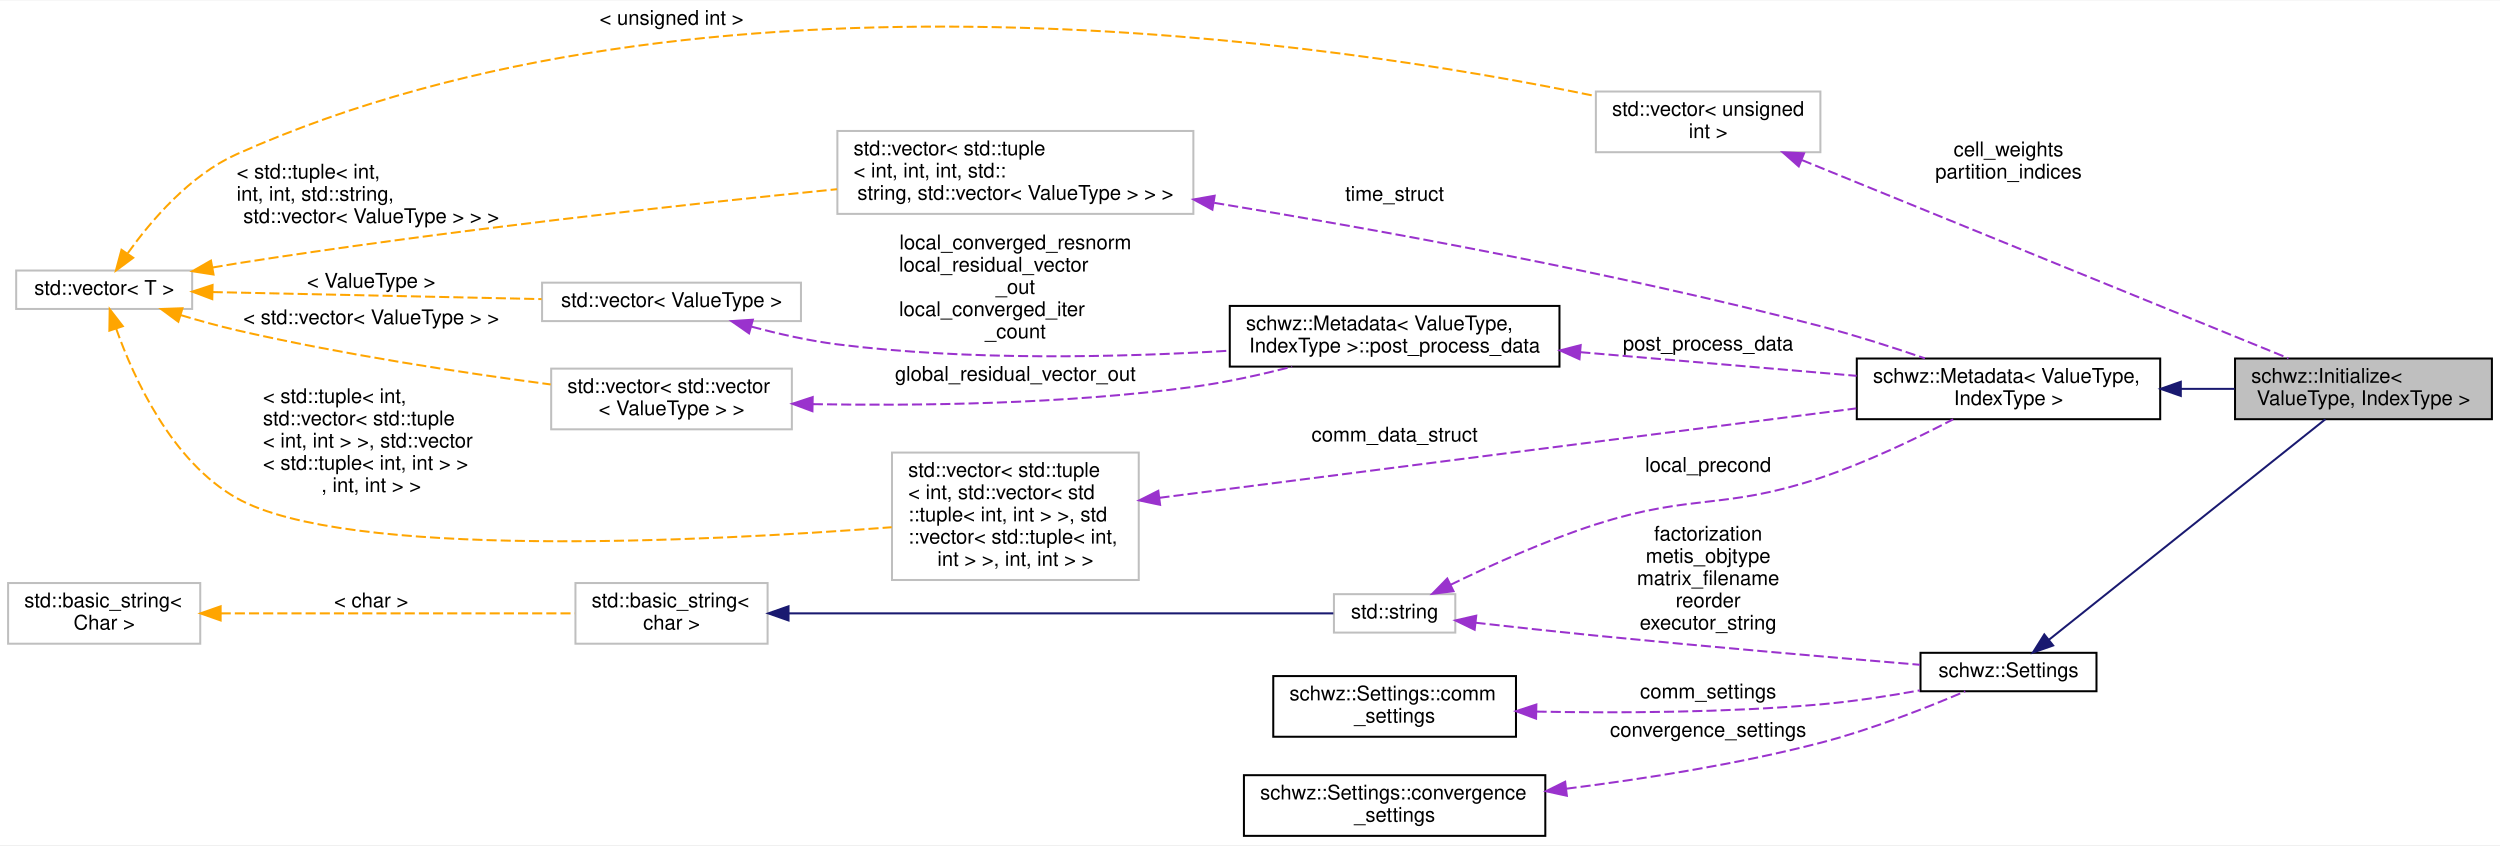
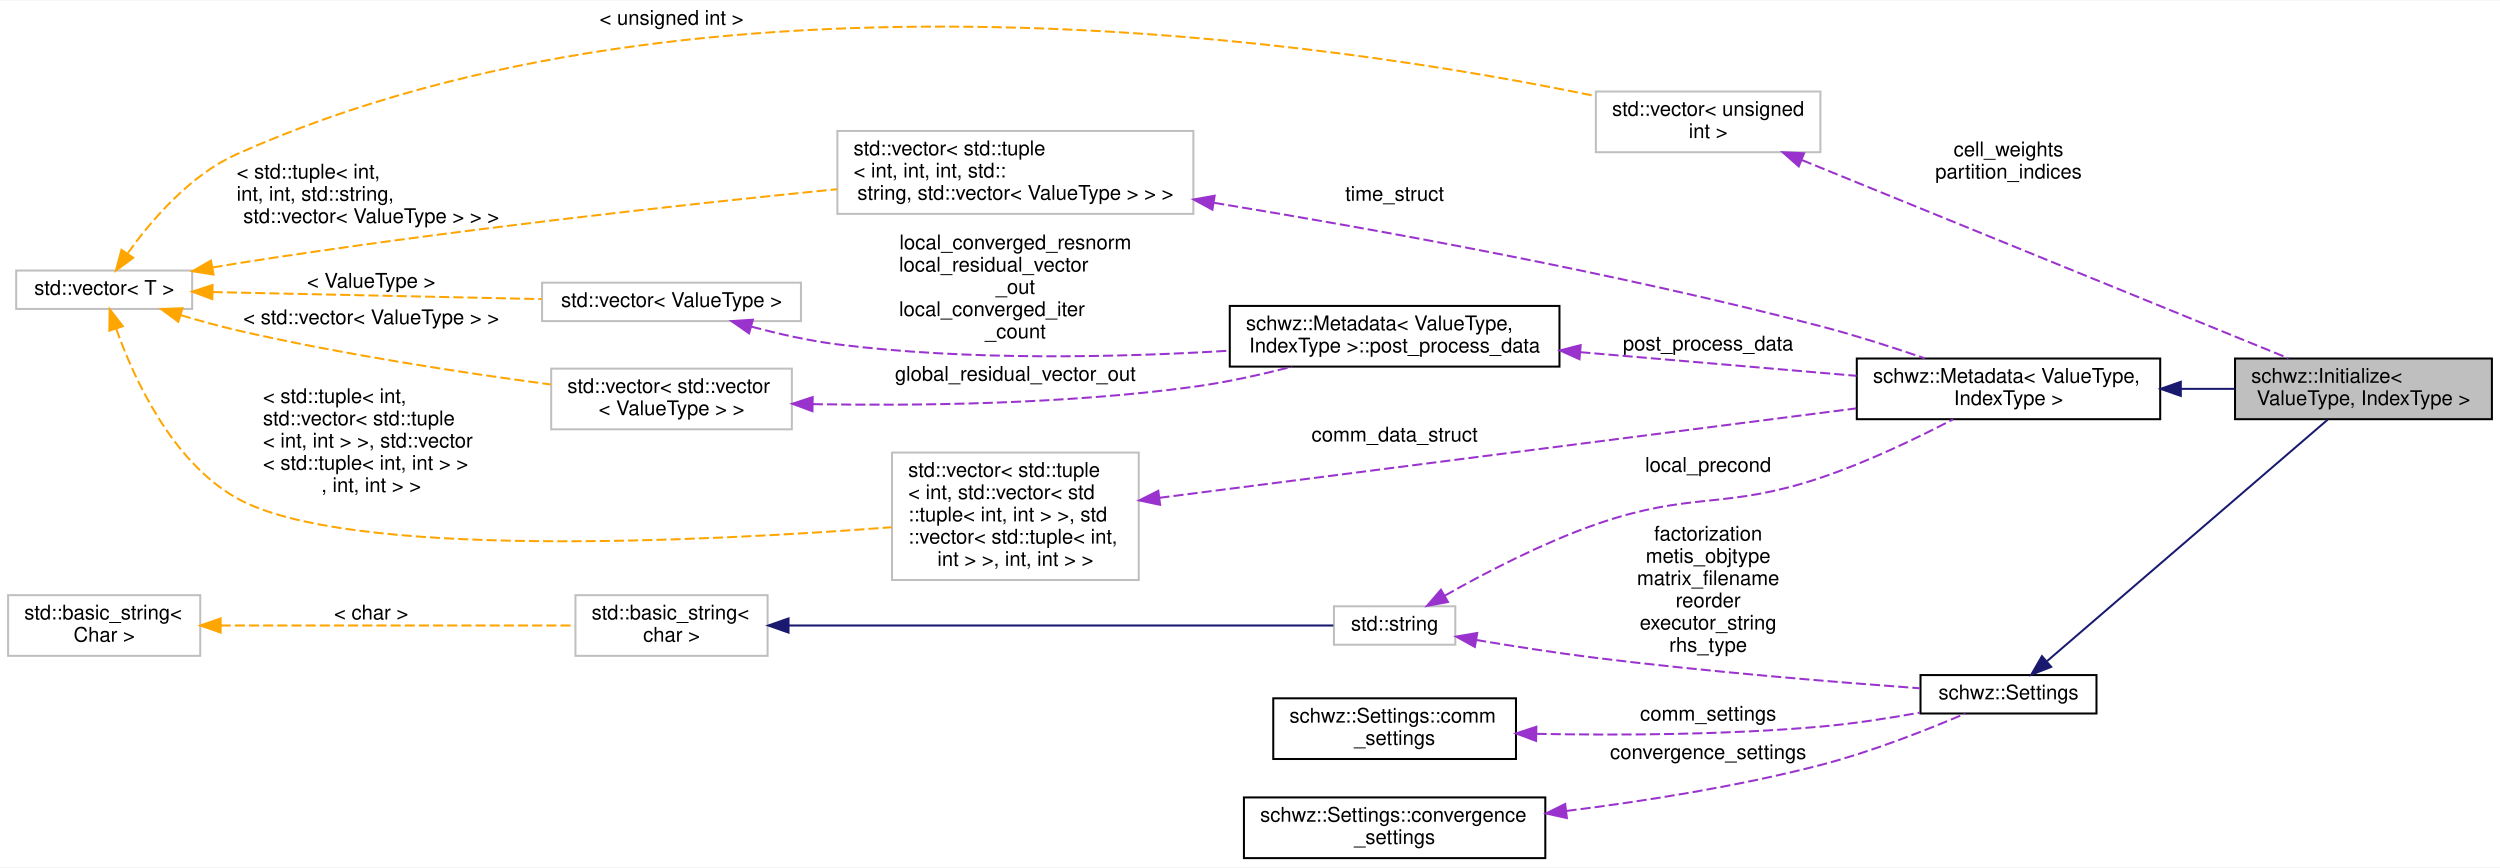
- <svg xmlns="http://www.w3.org/2000/svg" xmlns:xlink="http://www.w3.org/1999/xlink" width="1236pt" height="418pt" viewBox="0.00 0.00 1236.00 417.50">
-   <g id="graph0" class="graph" transform="scale(1 1) rotate(0) translate(4 413.5)">
-     <polygon fill="#ffffff" stroke="transparent" points="-4,4 -4,-413.5 1232,-413.5 1232,4 -4,4" />
+ <svg xmlns="http://www.w3.org/2000/svg" xmlns:xlink="http://www.w3.org/1999/xlink" width="1236pt" height="429pt" viewBox="0.00 0.00 1236.00 428.50">
+   <g id="graph0" class="graph" transform="scale(1 1) rotate(0) translate(4 424.5)">
+     <polygon fill="#ffffff" stroke="transparent" points="-4,4 -4,-424.5 1232,-424.5 1232,4 -4,4" />
    <g id="node1" class="node">
-       <polygon fill="#bfbfbf" stroke="#000000" points="1101,-206.5 1101,-236.5 1228,-236.5 1228,-206.5 1101,-206.5" />
-       <text text-anchor="start" x="1109" y="-224.5" font-family="Helvetica,sans-Serif" font-size="10.00" fill="#000000">schwz::Initialize&lt;</text>
-       <text text-anchor="middle" x="1164.5" y="-213.5" font-family="Helvetica,sans-Serif" font-size="10.00" fill="#000000"> ValueType, IndexType &gt;</text>
+       <polygon fill="#bfbfbf" stroke="#000000" points="1101,-217.5 1101,-247.5 1228,-247.5 1228,-217.5 1101,-217.5" />
+       <text text-anchor="start" x="1109" y="-235.5" font-family="Helvetica,sans-Serif" font-size="10.00" fill="#000000">schwz::Initialize&lt;</text>
+       <text text-anchor="middle" x="1164.5" y="-224.5" font-family="Helvetica,sans-Serif" font-size="10.00" fill="#000000"> ValueType, IndexType &gt;</text>
    </g>
    <g id="node2" class="node">
      <g id="a_node2">
        <a xlink:href="structschwz_1_1Settings.html" target="_top" xlink:title="The struct that contains the solver settings and the parameters to be set by the user. ">
          <polygon fill="#ffffff" stroke="#000000" points="945.5,-72 945.5,-91 1032.5,-91 1032.5,-72 945.5,-72" />
          <text text-anchor="middle" x="989" y="-79" font-family="Helvetica,sans-Serif" font-size="10.00" fill="#000000">schwz::Settings</text>
        </a>
      </g>
    </g>
    <g id="edge1" class="edge">
-       <path fill="none" stroke="#191970" d="M1008.947,-97.412C1043.098,-124.655 1112.304,-179.862 1145.672,-206.48" />
-       <polygon fill="#191970" stroke="#191970" points="1011.063,-94.623 1001.063,-91.123 1006.698,-100.095 1011.063,-94.623" />
+       <path fill="none" stroke="#191970" d="M1008.104,-97.937C1042.338,-127.392 1113.652,-188.75 1146.824,-217.291" />
+       <polygon fill="#191970" stroke="#191970" points="1010.108,-95.044 1000.245,-91.175 1005.543,-100.351 1010.108,-95.044" />
    </g>
    <g id="node3" class="node">
      <g id="a_node3">
        <a xlink:href="structschwz_1_1Settings_1_1comm__settings.html" target="_top" xlink:title="The settings for the various available communication paradigms. ">
          <polygon fill="#ffffff" stroke="#000000" points="625.5,-49.5 625.5,-79.5 745.5,-79.5 745.5,-49.5 625.5,-49.5" />
          <text text-anchor="start" x="633.5" y="-67.5" font-family="Helvetica,sans-Serif" font-size="10.00" fill="#000000">schwz::Settings::comm</text>
          <text text-anchor="middle" x="685.5" y="-56.5" font-family="Helvetica,sans-Serif" font-size="10.00" fill="#000000">_settings</text>
        </a>
      </g>
    </g>
    <g id="edge2" class="edge">
      <path fill="none" stroke="#9a32cd" stroke-dasharray="5,2" d="M755.666,-61.934C796.66,-61.159 849.35,-61.405 896,-65.5 912.157,-66.918 929.726,-69.633 945.198,-72.428" />
      <polygon fill="#9a32cd" stroke="#9a32cd" points="755.429,-58.439 745.506,-62.152 755.579,-65.437 755.429,-58.439" />
      <text text-anchor="middle" x="840.5" y="-68.5" font-family="Helvetica,sans-Serif" font-size="10.00" fill="#000000"> comm_settings</text>
    </g>
    <g id="node4" class="node">
      <g id="a_node4">
        <a xlink:title="STL class. ">
-           <polygon fill="#ffffff" stroke="#bfbfbf" points="655.5,-101 655.5,-120 715.5,-120 715.5,-101 655.5,-101" />
-           <text text-anchor="middle" x="685.5" y="-108" font-family="Helvetica,sans-Serif" font-size="10.00" fill="#000000">std::string</text>
+           <polygon fill="#ffffff" stroke="#bfbfbf" points="655.5,-106 655.5,-125 715.5,-125 715.5,-106 655.5,-106" />
+           <text text-anchor="middle" x="685.5" y="-113" font-family="Helvetica,sans-Serif" font-size="10.00" fill="#000000">std::string</text>
        </a>
      </g>
    </g>
    <g id="edge3" class="edge">
-       <path fill="none" stroke="#9a32cd" stroke-dasharray="5,2" d="M725.48,-105.876C743.635,-103.829 765.392,-101.449 785,-99.5 840.193,-94.015 903.872,-88.531 945.2,-85.083" />
-       <polygon fill="#9a32cd" stroke="#9a32cd" points="725.067,-102.4 715.525,-107.006 725.856,-109.356 725.067,-102.4" />
-       <text text-anchor="middle" x="840.5" y="-146.5" font-family="Helvetica,sans-Serif" font-size="10.00" fill="#000000"> factorization</text>
-       <text text-anchor="middle" x="840.5" y="-135.5" font-family="Helvetica,sans-Serif" font-size="10.00" fill="#000000">metis_objtype</text>
-       <text text-anchor="middle" x="840.5" y="-124.5" font-family="Helvetica,sans-Serif" font-size="10.00" fill="#000000">matrix_filename</text>
-       <text text-anchor="middle" x="840.5" y="-113.5" font-family="Helvetica,sans-Serif" font-size="10.00" fill="#000000">reorder</text>
-       <text text-anchor="middle" x="840.5" y="-102.5" font-family="Helvetica,sans-Serif" font-size="10.00" fill="#000000">executor_string</text>
+       <path fill="none" stroke="#9a32cd" stroke-dasharray="5,2" d="M725.811,-108.347C743.872,-105.316 765.46,-101.93 785,-99.5 840.041,-92.655 903.754,-87.468 945.13,-84.461" />
+       <polygon fill="#9a32cd" stroke="#9a32cd" points="725.174,-104.905 715.903,-110.033 726.348,-111.806 725.174,-104.905" />
+       <text text-anchor="middle" x="840.5" y="-157.5" font-family="Helvetica,sans-Serif" font-size="10.00" fill="#000000"> factorization</text>
+       <text text-anchor="middle" x="840.5" y="-146.5" font-family="Helvetica,sans-Serif" font-size="10.00" fill="#000000">metis_objtype</text>
+       <text text-anchor="middle" x="840.5" y="-135.5" font-family="Helvetica,sans-Serif" font-size="10.00" fill="#000000">matrix_filename</text>
+       <text text-anchor="middle" x="840.5" y="-124.5" font-family="Helvetica,sans-Serif" font-size="10.00" fill="#000000">reorder</text>
+       <text text-anchor="middle" x="840.5" y="-113.5" font-family="Helvetica,sans-Serif" font-size="10.00" fill="#000000">executor_string</text>
+       <text text-anchor="middle" x="840.5" y="-102.5" font-family="Helvetica,sans-Serif" font-size="10.00" fill="#000000">rhs_type</text>
    </g>
    <g id="node8" class="node">
      <g id="a_node8">
        <a xlink:href="structschwz_1_1Metadata.html" target="_top" xlink:title="The solver metadata struct. ">
-           <polygon fill="#ffffff" stroke="#000000" points="914,-206.5 914,-236.5 1064,-236.5 1064,-206.5 914,-206.5" />
-           <text text-anchor="start" x="922" y="-224.5" font-family="Helvetica,sans-Serif" font-size="10.00" fill="#000000">schwz::Metadata&lt; ValueType,</text>
-           <text text-anchor="middle" x="989" y="-213.5" font-family="Helvetica,sans-Serif" font-size="10.00" fill="#000000"> IndexType &gt;</text>
+           <polygon fill="#ffffff" stroke="#000000" points="914,-217.5 914,-247.5 1064,-247.5 1064,-217.5 914,-217.5" />
+           <text text-anchor="start" x="922" y="-235.5" font-family="Helvetica,sans-Serif" font-size="10.00" fill="#000000">schwz::Metadata&lt; ValueType,</text>
+           <text text-anchor="middle" x="989" y="-224.5" font-family="Helvetica,sans-Serif" font-size="10.00" fill="#000000"> IndexType &gt;</text>
        </a>
      </g>
    </g>
    <g id="edge10" class="edge">
-       <path fill="none" stroke="#9a32cd" stroke-dasharray="5,2" d="M713.094,-124.602C732.729,-134.161 759.961,-146.47 785,-154.5 832.975,-169.885 848.226,-161.503 896,-177.5 918.865,-185.156 943.477,-196.974 961.635,-206.434" />
-       <polygon fill="#9a32cd" stroke="#9a32cd" points="714.624,-121.454 704.109,-120.161 711.523,-127.73 714.624,-121.454" />
-       <text text-anchor="middle" x="840.5" y="-180.5" font-family="Helvetica,sans-Serif" font-size="10.00" fill="#000000"> local_precond</text>
+       <path fill="none" stroke="#9a32cd" stroke-dasharray="5,2" d="M710.37,-130.297C730.029,-141.419 758.483,-156.269 785,-165.5 832.581,-182.063 848.226,-172.503 896,-188.5 918.865,-196.156 943.477,-207.974 961.635,-217.434" />
+       <polygon fill="#9a32cd" stroke="#9a32cd" points="711.886,-127.131 701.473,-125.177 708.395,-133.199 711.886,-127.131" />
+       <text text-anchor="middle" x="840.5" y="-191.5" font-family="Helvetica,sans-Serif" font-size="10.00" fill="#000000"> local_precond</text>
    </g>
    <g id="node5" class="node">
-       <polygon fill="#ffffff" stroke="#bfbfbf" points="280.5,-95.5 280.5,-125.5 375.5,-125.5 375.5,-95.5 280.5,-95.5" />
-       <text text-anchor="start" x="288.5" y="-113.5" font-family="Helvetica,sans-Serif" font-size="10.00" fill="#000000">std::basic_string&lt;</text>
-       <text text-anchor="middle" x="328" y="-102.5" font-family="Helvetica,sans-Serif" font-size="10.00" fill="#000000"> char &gt;</text>
+       <polygon fill="#ffffff" stroke="#bfbfbf" points="280.5,-100.5 280.5,-130.5 375.5,-130.5 375.5,-100.5 280.5,-100.5" />
+       <text text-anchor="start" x="288.5" y="-118.5" font-family="Helvetica,sans-Serif" font-size="10.00" fill="#000000">std::basic_string&lt;</text>
+       <text text-anchor="middle" x="328" y="-107.5" font-family="Helvetica,sans-Serif" font-size="10.00" fill="#000000"> char &gt;</text>
    </g>
    <g id="edge4" class="edge">
-       <path fill="none" stroke="#191970" d="M385.845,-110.5C462.709,-110.5 595.715,-110.5 655.211,-110.5" />
-       <polygon fill="#191970" stroke="#191970" points="385.843,-107 375.843,-110.5 385.843,-114 385.843,-107" />
+       <path fill="none" stroke="#191970" d="M385.845,-115.5C462.709,-115.5 595.715,-115.5 655.211,-115.5" />
+       <polygon fill="#191970" stroke="#191970" points="385.843,-112 375.843,-115.5 385.843,-119 385.843,-112" />
    </g>
    <g id="node6" class="node">
      <g id="a_node6">
        <a xlink:title="STL class. ">
-           <polygon fill="#ffffff" stroke="#bfbfbf" points="0,-95.5 0,-125.5 95,-125.5 95,-95.5 0,-95.5" />
-           <text text-anchor="start" x="8" y="-113.5" font-family="Helvetica,sans-Serif" font-size="10.00" fill="#000000">std::basic_string&lt;</text>
-           <text text-anchor="middle" x="47.5" y="-102.5" font-family="Helvetica,sans-Serif" font-size="10.00" fill="#000000"> Char &gt;</text>
+           <polygon fill="#ffffff" stroke="#bfbfbf" points="0,-100.5 0,-130.5 95,-130.5 95,-100.5 0,-100.5" />
+           <text text-anchor="start" x="8" y="-118.5" font-family="Helvetica,sans-Serif" font-size="10.00" fill="#000000">std::basic_string&lt;</text>
+           <text text-anchor="middle" x="47.5" y="-107.5" font-family="Helvetica,sans-Serif" font-size="10.00" fill="#000000"> Char &gt;</text>
        </a>
      </g>
    </g>
    <g id="edge5" class="edge">
-       <path fill="none" stroke="#ffa500" stroke-dasharray="5,2" d="M105.094,-110.5C156.777,-110.5 231.742,-110.5 280.184,-110.5" />
-       <polygon fill="#ffa500" stroke="#ffa500" points="105.083,-107 95.083,-110.5 105.083,-114 105.083,-107" />
-       <text text-anchor="middle" x="179.5" y="-113.5" font-family="Helvetica,sans-Serif" font-size="10.00" fill="#000000"> &lt; char &gt;</text>
+       <path fill="none" stroke="#ffa500" stroke-dasharray="5,2" d="M105.094,-115.5C156.777,-115.5 231.742,-115.5 280.184,-115.5" />
+       <polygon fill="#ffa500" stroke="#ffa500" points="105.083,-112 95.083,-115.5 105.083,-119 105.083,-112" />
+       <text text-anchor="middle" x="179.5" y="-118.5" font-family="Helvetica,sans-Serif" font-size="10.00" fill="#000000"> &lt; char &gt;</text>
    </g>
    <g id="node7" class="node">
      <g id="a_node7">
        <a xlink:href="structschwz_1_1Settings_1_1convergence__settings.html" target="_top" xlink:title="The various convergence settings available. ">
          <polygon fill="#ffffff" stroke="#000000" points="611,-.5 611,-30.5 760,-30.5 760,-.5 611,-.5" />
          <text text-anchor="start" x="619" y="-18.5" font-family="Helvetica,sans-Serif" font-size="10.00" fill="#000000">schwz::Settings::convergence</text>
          <text text-anchor="middle" x="685.5" y="-7.5" font-family="Helvetica,sans-Serif" font-size="10.00" fill="#000000">_settings</text>
        </a>
      </g>
    </g>
    <g id="edge6" class="edge">
      <path fill="none" stroke="#9a32cd" stroke-dasharray="5,2" d="M770.492,-23.822C809.168,-28.677 855.292,-35.972 896,-46.5 921.22,-53.023 949.044,-64.028 967.626,-71.958" />
      <polygon fill="#9a32cd" stroke="#9a32cd" points="770.662,-20.317 760.312,-22.578 769.813,-27.265 770.662,-20.317" />
      <text text-anchor="middle" x="840.5" y="-49.5" font-family="Helvetica,sans-Serif" font-size="10.00" fill="#000000"> convergence_settings</text>
    </g>
    <g id="edge7" class="edge">
-       <path fill="none" stroke="#191970" d="M1074.243,-221.5C1083.177,-221.5 1092.145,-221.5 1100.777,-221.5" />
-       <polygon fill="#191970" stroke="#191970" points="1074.192,-218 1064.191,-221.5 1074.191,-225 1074.192,-218" />
+       <path fill="none" stroke="#191970" d="M1074.243,-232.5C1083.177,-232.5 1092.145,-232.5 1100.777,-232.5" />
+       <polygon fill="#191970" stroke="#191970" points="1074.192,-229 1064.191,-232.5 1074.191,-236 1074.192,-229" />
    </g>
    <g id="node9" class="node">
-       <polygon fill="#ffffff" stroke="#bfbfbf" points="410,-308 410,-349 586,-349 586,-308 410,-308" />
-       <text text-anchor="start" x="418" y="-337" font-family="Helvetica,sans-Serif" font-size="10.00" fill="#000000">std::vector&lt; std::tuple</text>
-       <text text-anchor="start" x="418" y="-326" font-family="Helvetica,sans-Serif" font-size="10.00" fill="#000000">&lt; int, int, int, std::</text>
-       <text text-anchor="middle" x="498" y="-315" font-family="Helvetica,sans-Serif" font-size="10.00" fill="#000000">string, std::vector&lt; ValueType &gt; &gt; &gt;</text>
+       <polygon fill="#ffffff" stroke="#bfbfbf" points="410,-319 410,-360 586,-360 586,-319 410,-319" />
+       <text text-anchor="start" x="418" y="-348" font-family="Helvetica,sans-Serif" font-size="10.00" fill="#000000">std::vector&lt; std::tuple</text>
+       <text text-anchor="start" x="418" y="-337" font-family="Helvetica,sans-Serif" font-size="10.00" fill="#000000">&lt; int, int, int, std::</text>
+       <text text-anchor="middle" x="498" y="-326" font-family="Helvetica,sans-Serif" font-size="10.00" fill="#000000">string, std::vector&lt; ValueType &gt; &gt; &gt;</text>
    </g>
    <g id="edge8" class="edge">
-       <path fill="none" stroke="#9a32cd" stroke-dasharray="5,2" d="M596.29,-313.476C677.34,-300.194 794.986,-278.855 896,-252.5 913.127,-248.031 931.687,-242.077 947.689,-236.582" />
-       <polygon fill="#9a32cd" stroke="#9a32cd" points="595.403,-310.074 586.095,-315.136 596.528,-316.983 595.403,-310.074" />
-       <text text-anchor="middle" x="685.5" y="-314.5" font-family="Helvetica,sans-Serif" font-size="10.00" fill="#000000"> time_struct</text>
+       <path fill="none" stroke="#9a32cd" stroke-dasharray="5,2" d="M596.29,-324.476C677.34,-311.194 794.986,-289.855 896,-263.5 913.127,-259.031 931.687,-253.077 947.689,-247.582" />
+       <polygon fill="#9a32cd" stroke="#9a32cd" points="595.403,-321.074 586.095,-326.136 596.528,-327.983 595.403,-321.074" />
+       <text text-anchor="middle" x="685.5" y="-325.5" font-family="Helvetica,sans-Serif" font-size="10.00" fill="#000000"> time_struct</text>
    </g>
    <g id="node10" class="node">
      <g id="a_node10">
        <a xlink:title="STL class. ">
-           <polygon fill="#ffffff" stroke="#bfbfbf" points="4,-261 4,-280 91,-280 91,-261 4,-261" />
-           <text text-anchor="middle" x="47.5" y="-268" font-family="Helvetica,sans-Serif" font-size="10.00" fill="#000000">std::vector&lt; T &gt;</text>
+           <polygon fill="#ffffff" stroke="#bfbfbf" points="4,-272 4,-291 91,-291 91,-272 4,-272" />
+           <text text-anchor="middle" x="47.5" y="-279" font-family="Helvetica,sans-Serif" font-size="10.00" fill="#000000">std::vector&lt; T &gt;</text>
        </a>
      </g>
    </g>
    <g id="edge9" class="edge">
-       <path fill="none" stroke="#ffa500" stroke-dasharray="5,2" d="M101.09,-281.496C105.114,-282.211 109.117,-282.889 113,-283.5 214.377,-299.459 331.595,-312.373 409.806,-320.207" />
-       <polygon fill="#ffa500" stroke="#ffa500" points="101.571,-278.026 91.102,-279.656 100.303,-284.91 101.571,-278.026" />
-       <text text-anchor="start" x="113" y="-325.5" font-family="Helvetica,sans-Serif" font-size="10.00" fill="#000000"> &lt; std::tuple&lt; int,</text>
-       <text text-anchor="start" x="113" y="-314.5" font-family="Helvetica,sans-Serif" font-size="10.00" fill="#000000"> int, int, std::string,</text>
-       <text text-anchor="middle" x="179.5" y="-303.5" font-family="Helvetica,sans-Serif" font-size="10.00" fill="#000000"> std::vector&lt; ValueType &gt; &gt; &gt;</text>
+       <path fill="none" stroke="#ffa500" stroke-dasharray="5,2" d="M101.09,-292.496C105.114,-293.211 109.117,-293.889 113,-294.5 214.377,-310.459 331.595,-323.373 409.806,-331.207" />
+       <polygon fill="#ffa500" stroke="#ffa500" points="101.571,-289.026 91.102,-290.656 100.303,-295.91 101.571,-289.026" />
+       <text text-anchor="start" x="113" y="-336.5" font-family="Helvetica,sans-Serif" font-size="10.00" fill="#000000"> &lt; std::tuple&lt; int,</text>
+       <text text-anchor="start" x="113" y="-325.5" font-family="Helvetica,sans-Serif" font-size="10.00" fill="#000000"> int, int, std::string,</text>
+       <text text-anchor="middle" x="179.5" y="-314.5" font-family="Helvetica,sans-Serif" font-size="10.00" fill="#000000"> std::vector&lt; ValueType &gt; &gt; &gt;</text>
    </g>
    <g id="node12" class="node">
-       <polygon fill="#ffffff" stroke="#bfbfbf" points="264,-255 264,-274 392,-274 392,-255 264,-255" />
-       <text text-anchor="middle" x="328" y="-262" font-family="Helvetica,sans-Serif" font-size="10.00" fill="#000000">std::vector&lt; ValueType &gt;</text>
+       <polygon fill="#ffffff" stroke="#bfbfbf" points="264,-266 264,-285 392,-285 392,-266 264,-266" />
+       <text text-anchor="middle" x="328" y="-273" font-family="Helvetica,sans-Serif" font-size="10.00" fill="#000000">std::vector&lt; ValueType &gt;</text>
    </g>
    <g id="edge13" class="edge">
-       <path fill="none" stroke="#ffa500" stroke-dasharray="5,2" d="M101.163,-269.352C147.509,-268.361 214.576,-266.926 263.766,-265.874" />
-       <polygon fill="#ffa500" stroke="#ffa500" points="100.943,-265.856 91.02,-269.569 101.093,-272.854 100.943,-265.856" />
-       <text text-anchor="middle" x="179.5" y="-271.5" font-family="Helvetica,sans-Serif" font-size="10.00" fill="#000000"> &lt; ValueType &gt;</text>
+       <path fill="none" stroke="#ffa500" stroke-dasharray="5,2" d="M101.163,-280.352C147.509,-279.361 214.576,-277.926 263.766,-276.874" />
+       <polygon fill="#ffa500" stroke="#ffa500" points="100.943,-276.856 91.02,-280.569 101.093,-283.854 100.943,-276.856" />
+       <text text-anchor="middle" x="179.5" y="-282.5" font-family="Helvetica,sans-Serif" font-size="10.00" fill="#000000"> &lt; ValueType &gt;</text>
    </g>
    <g id="node13" class="node">
-       <polygon fill="#ffffff" stroke="#bfbfbf" points="268.5,-201.5 268.5,-231.5 387.5,-231.5 387.5,-201.5 268.5,-201.5" />
-       <text text-anchor="start" x="276.5" y="-219.5" font-family="Helvetica,sans-Serif" font-size="10.00" fill="#000000">std::vector&lt; std::vector</text>
-       <text text-anchor="middle" x="328" y="-208.5" font-family="Helvetica,sans-Serif" font-size="10.00" fill="#000000">&lt; ValueType &gt; &gt;</text>
+       <polygon fill="#ffffff" stroke="#bfbfbf" points="268.5,-212.5 268.5,-242.5 387.5,-242.5 387.5,-212.5 268.5,-212.5" />
+       <text text-anchor="start" x="276.5" y="-230.5" font-family="Helvetica,sans-Serif" font-size="10.00" fill="#000000">std::vector&lt; std::vector</text>
+       <text text-anchor="middle" x="328" y="-219.5" font-family="Helvetica,sans-Serif" font-size="10.00" fill="#000000">&lt; ValueType &gt; &gt;</text>
    </g>
    <g id="edge15" class="edge">
-       <path fill="none" stroke="#ffa500" stroke-dasharray="5,2" d="M85.446,-257.934C94.416,-255.237 103.993,-252.577 113,-250.5 164.922,-238.529 224.871,-229.431 268.254,-223.672" />
-       <polygon fill="#ffa500" stroke="#ffa500" points="84.159,-254.668 75.638,-260.966 86.226,-261.356 84.159,-254.668" />
-       <text text-anchor="middle" x="179.5" y="-253.5" font-family="Helvetica,sans-Serif" font-size="10.00" fill="#000000"> &lt; std::vector&lt; ValueType &gt; &gt;</text>
+       <path fill="none" stroke="#ffa500" stroke-dasharray="5,2" d="M85.446,-268.934C94.416,-266.236 103.993,-263.577 113,-261.5 164.922,-249.529 224.871,-240.431 268.254,-234.672" />
+       <polygon fill="#ffa500" stroke="#ffa500" points="84.159,-265.668 75.638,-271.966 86.226,-272.356 84.159,-265.668" />
+       <text text-anchor="middle" x="179.5" y="-264.5" font-family="Helvetica,sans-Serif" font-size="10.00" fill="#000000"> &lt; std::vector&lt; ValueType &gt; &gt;</text>
    </g>
    <g id="node14" class="node">
-       <polygon fill="#ffffff" stroke="#bfbfbf" points="437,-127 437,-190 559,-190 559,-127 437,-127" />
-       <text text-anchor="start" x="445" y="-178" font-family="Helvetica,sans-Serif" font-size="10.00" fill="#000000">std::vector&lt; std::tuple</text>
-       <text text-anchor="start" x="445" y="-167" font-family="Helvetica,sans-Serif" font-size="10.00" fill="#000000">&lt; int, std::vector&lt; std</text>
-       <text text-anchor="start" x="445" y="-156" font-family="Helvetica,sans-Serif" font-size="10.00" fill="#000000">::tuple&lt; int, int &gt; &gt;, std</text>
-       <text text-anchor="start" x="445" y="-145" font-family="Helvetica,sans-Serif" font-size="10.00" fill="#000000">::vector&lt; std::tuple&lt; int,</text>
-       <text text-anchor="middle" x="498" y="-134" font-family="Helvetica,sans-Serif" font-size="10.00" fill="#000000"> int &gt; &gt;, int, int &gt; &gt;</text>
+       <polygon fill="#ffffff" stroke="#bfbfbf" points="437,-138 437,-201 559,-201 559,-138 437,-138" />
+       <text text-anchor="start" x="445" y="-189" font-family="Helvetica,sans-Serif" font-size="10.00" fill="#000000">std::vector&lt; std::tuple</text>
+       <text text-anchor="start" x="445" y="-178" font-family="Helvetica,sans-Serif" font-size="10.00" fill="#000000">&lt; int, std::vector&lt; std</text>
+       <text text-anchor="start" x="445" y="-167" font-family="Helvetica,sans-Serif" font-size="10.00" fill="#000000">::tuple&lt; int, int &gt; &gt;, std</text>
+       <text text-anchor="start" x="445" y="-156" font-family="Helvetica,sans-Serif" font-size="10.00" fill="#000000">::vector&lt; std::tuple&lt; int,</text>
+       <text text-anchor="middle" x="498" y="-145" font-family="Helvetica,sans-Serif" font-size="10.00" fill="#000000"> int &gt; &gt;, int, int &gt; &gt;</text>
    </g>
    <g id="edge17" class="edge">
-       <path fill="none" stroke="#ffa500" stroke-dasharray="5,2" d="M53.439,-251.238C62.123,-226.798 80.849,-185.648 113,-167.5 166.638,-137.223 342.499,-145.866 436.864,-153.09" />
-       <polygon fill="#ffa500" stroke="#ffa500" points="50.074,-250.267 50.233,-260.861 56.715,-252.48 50.074,-250.267" />
-       <text text-anchor="start" x="126" y="-214.5" font-family="Helvetica,sans-Serif" font-size="10.00" fill="#000000"> &lt; std::tuple&lt; int,</text>
-       <text text-anchor="start" x="126" y="-203.5" font-family="Helvetica,sans-Serif" font-size="10.00" fill="#000000"> std::vector&lt; std::tuple</text>
-       <text text-anchor="start" x="126" y="-192.5" font-family="Helvetica,sans-Serif" font-size="10.00" fill="#000000">&lt; int, int &gt; &gt;, std::vector</text>
-       <text text-anchor="start" x="126" y="-181.5" font-family="Helvetica,sans-Serif" font-size="10.00" fill="#000000">&lt; std::tuple&lt; int, int &gt; &gt;</text>
-       <text text-anchor="middle" x="179.5" y="-170.5" font-family="Helvetica,sans-Serif" font-size="10.00" fill="#000000">, int, int &gt; &gt;</text>
+       <path fill="none" stroke="#ffa500" stroke-dasharray="5,2" d="M53.439,-262.238C62.123,-237.798 80.849,-196.648 113,-178.5 166.638,-148.223 342.499,-156.866 436.864,-164.09" />
+       <polygon fill="#ffa500" stroke="#ffa500" points="50.074,-261.267 50.233,-271.861 56.715,-263.48 50.074,-261.267" />
+       <text text-anchor="start" x="126" y="-225.5" font-family="Helvetica,sans-Serif" font-size="10.00" fill="#000000"> &lt; std::tuple&lt; int,</text>
+       <text text-anchor="start" x="126" y="-214.5" font-family="Helvetica,sans-Serif" font-size="10.00" fill="#000000"> std::vector&lt; std::tuple</text>
+       <text text-anchor="start" x="126" y="-203.5" font-family="Helvetica,sans-Serif" font-size="10.00" fill="#000000">&lt; int, int &gt; &gt;, std::vector</text>
+       <text text-anchor="start" x="126" y="-192.5" font-family="Helvetica,sans-Serif" font-size="10.00" fill="#000000">&lt; std::tuple&lt; int, int &gt; &gt;</text>
+       <text text-anchor="middle" x="179.5" y="-181.5" font-family="Helvetica,sans-Serif" font-size="10.00" fill="#000000">, int, int &gt; &gt;</text>
    </g>
    <g id="node15" class="node">
-       <polygon fill="#ffffff" stroke="#bfbfbf" points="785,-338.5 785,-368.5 896,-368.5 896,-338.5 785,-338.5" />
-       <text text-anchor="start" x="793" y="-356.5" font-family="Helvetica,sans-Serif" font-size="10.00" fill="#000000">std::vector&lt; unsigned</text>
-       <text text-anchor="middle" x="840.5" y="-345.5" font-family="Helvetica,sans-Serif" font-size="10.00" fill="#000000"> int &gt;</text>
+       <polygon fill="#ffffff" stroke="#bfbfbf" points="785,-349.5 785,-379.5 896,-379.5 896,-349.5 785,-349.5" />
+       <text text-anchor="start" x="793" y="-367.5" font-family="Helvetica,sans-Serif" font-size="10.00" fill="#000000">std::vector&lt; unsigned</text>
+       <text text-anchor="middle" x="840.5" y="-356.5" font-family="Helvetica,sans-Serif" font-size="10.00" fill="#000000"> int &gt;</text>
    </g>
    <g id="edge19" class="edge">
-       <path fill="none" stroke="#ffa500" stroke-dasharray="5,2" d="M59.184,-288.604C70.704,-304.682 89.908,-327.181 113,-337.5 343.97,-440.709 658.74,-392.242 784.883,-366.238" />
-       <polygon fill="#ffa500" stroke="#ffa500" points="61.85,-286.301 53.318,-280.02 56.071,-290.251 61.85,-286.301" />
-       <text text-anchor="middle" x="328" y="-401.5" font-family="Helvetica,sans-Serif" font-size="10.00" fill="#000000"> &lt; unsigned int &gt;</text>
+       <path fill="none" stroke="#ffa500" stroke-dasharray="5,2" d="M59.184,-299.604C70.704,-315.682 89.908,-338.181 113,-348.5 343.97,-451.709 658.74,-403.242 784.883,-377.238" />
+       <polygon fill="#ffa500" stroke="#ffa500" points="61.85,-297.301 53.318,-291.02 56.071,-301.251 61.85,-297.301" />
+       <text text-anchor="middle" x="328" y="-412.5" font-family="Helvetica,sans-Serif" font-size="10.00" fill="#000000"> &lt; unsigned int &gt;</text>
    </g>
    <g id="node11" class="node">
      <g id="a_node11">
        <a xlink:href="structschwz_1_1Metadata_1_1post__process__data.html" target="_top" xlink:title="The struct used for storing data for post-processing. ">
-           <polygon fill="#ffffff" stroke="#000000" points="604,-232.5 604,-262.5 767,-262.5 767,-232.5 604,-232.5" />
-           <text text-anchor="start" x="612" y="-250.5" font-family="Helvetica,sans-Serif" font-size="10.00" fill="#000000">schwz::Metadata&lt; ValueType,</text>
-           <text text-anchor="middle" x="685.5" y="-239.5" font-family="Helvetica,sans-Serif" font-size="10.00" fill="#000000"> IndexType &gt;::post_process_data</text>
+           <polygon fill="#ffffff" stroke="#000000" points="604,-243.5 604,-273.5 767,-273.5 767,-243.5 604,-243.5" />
+           <text text-anchor="start" x="612" y="-261.5" font-family="Helvetica,sans-Serif" font-size="10.00" fill="#000000">schwz::Metadata&lt; ValueType,</text>
+           <text text-anchor="middle" x="685.5" y="-250.5" font-family="Helvetica,sans-Serif" font-size="10.00" fill="#000000"> IndexType &gt;::post_process_data</text>
        </a>
      </g>
    </g>
    <g id="edge11" class="edge">
-       <path fill="none" stroke="#9a32cd" stroke-dasharray="5,2" d="M777.289,-239.637C820.98,-235.894 872.573,-231.474 913.889,-227.935" />
-       <polygon fill="#9a32cd" stroke="#9a32cd" points="776.896,-236.157 767.232,-240.498 777.494,-243.132 776.896,-236.157" />
-       <text text-anchor="middle" x="840.5" y="-240.5" font-family="Helvetica,sans-Serif" font-size="10.00" fill="#000000"> post_process_data</text>
+       <path fill="none" stroke="#9a32cd" stroke-dasharray="5,2" d="M777.289,-250.637C820.98,-246.894 872.573,-242.474 913.889,-238.935" />
+       <polygon fill="#9a32cd" stroke="#9a32cd" points="776.896,-247.157 767.232,-251.498 777.494,-254.132 776.896,-247.157" />
+       <text text-anchor="middle" x="840.5" y="-251.5" font-family="Helvetica,sans-Serif" font-size="10.00" fill="#000000"> post_process_data</text>
    </g>
    <g id="edge12" class="edge">
-       <path fill="none" stroke="#9a32cd" stroke-dasharray="5,2" d="M367.476,-252.258C380.84,-248.688 395.942,-245.272 410,-243.5 474.782,-235.336 548.807,-237.016 603.799,-240.362" />
-       <polygon fill="#9a32cd" stroke="#9a32cd" points="366.338,-248.942 357.642,-254.994 368.214,-255.686 366.338,-248.942" />
-       <text text-anchor="middle" x="498" y="-290.5" font-family="Helvetica,sans-Serif" font-size="10.00" fill="#000000"> local_converged_resnorm</text>
-       <text text-anchor="start" x="440.5" y="-279.5" font-family="Helvetica,sans-Serif" font-size="10.00" fill="#000000">local_residual_vector</text>
-       <text text-anchor="middle" x="498" y="-268.5" font-family="Helvetica,sans-Serif" font-size="10.00" fill="#000000">_out</text>
-       <text text-anchor="start" x="440.5" y="-257.5" font-family="Helvetica,sans-Serif" font-size="10.00" fill="#000000">local_converged_iter</text>
-       <text text-anchor="middle" x="498" y="-246.5" font-family="Helvetica,sans-Serif" font-size="10.00" fill="#000000">_count</text>
+       <path fill="none" stroke="#9a32cd" stroke-dasharray="5,2" d="M367.476,-263.258C380.84,-259.688 395.942,-256.272 410,-254.5 474.782,-246.336 548.807,-248.016 603.799,-251.362" />
+       <polygon fill="#9a32cd" stroke="#9a32cd" points="366.338,-259.942 357.642,-265.994 368.214,-266.686 366.338,-259.942" />
+       <text text-anchor="middle" x="498" y="-301.5" font-family="Helvetica,sans-Serif" font-size="10.00" fill="#000000"> local_converged_resnorm</text>
+       <text text-anchor="start" x="440.5" y="-290.5" font-family="Helvetica,sans-Serif" font-size="10.00" fill="#000000">local_residual_vector</text>
+       <text text-anchor="middle" x="498" y="-279.5" font-family="Helvetica,sans-Serif" font-size="10.00" fill="#000000">_out</text>
+       <text text-anchor="start" x="440.5" y="-268.5" font-family="Helvetica,sans-Serif" font-size="10.00" fill="#000000">local_converged_iter</text>
+       <text text-anchor="middle" x="498" y="-257.5" font-family="Helvetica,sans-Serif" font-size="10.00" fill="#000000">_count</text>
    </g>
    <g id="edge14" class="edge">
-       <path fill="none" stroke="#9a32cd" stroke-dasharray="5,2" d="M397.865,-213.936C449.959,-213.038 522.733,-213.926 586,-222.5 602.061,-224.677 619.277,-228.465 634.796,-232.444" />
-       <polygon fill="#9a32cd" stroke="#9a32cd" points="397.659,-210.439 387.731,-214.138 397.799,-217.438 397.659,-210.439" />
-       <text text-anchor="middle" x="498" y="-225.5" font-family="Helvetica,sans-Serif" font-size="10.00" fill="#000000"> global_residual_vector_out</text>
+       <path fill="none" stroke="#9a32cd" stroke-dasharray="5,2" d="M397.865,-224.936C449.959,-224.038 522.733,-224.926 586,-233.5 602.061,-235.677 619.277,-239.465 634.796,-243.444" />
+       <polygon fill="#9a32cd" stroke="#9a32cd" points="397.659,-221.439 387.731,-225.138 397.799,-228.438 397.659,-221.439" />
+       <text text-anchor="middle" x="498" y="-236.5" font-family="Helvetica,sans-Serif" font-size="10.00" fill="#000000"> global_residual_vector_out</text>
    </g>
    <g id="edge16" class="edge">
-       <path fill="none" stroke="#9a32cd" stroke-dasharray="5,2" d="M569.229,-167.639C661.05,-179.421 820.014,-199.817 913.748,-211.844" />
-       <polygon fill="#9a32cd" stroke="#9a32cd" points="569.557,-164.153 559.193,-166.352 568.666,-171.096 569.557,-164.153" />
-       <text text-anchor="middle" x="685.5" y="-195.5" font-family="Helvetica,sans-Serif" font-size="10.00" fill="#000000"> comm_data_struct</text>
+       <path fill="none" stroke="#9a32cd" stroke-dasharray="5,2" d="M569.229,-178.639C661.05,-190.421 820.014,-210.817 913.748,-222.844" />
+       <polygon fill="#9a32cd" stroke="#9a32cd" points="569.557,-175.153 559.193,-177.352 568.666,-182.096 569.557,-175.153" />
+       <text text-anchor="middle" x="685.5" y="-206.5" font-family="Helvetica,sans-Serif" font-size="10.00" fill="#000000"> comm_data_struct</text>
    </g>
    <g id="edge18" class="edge">
-       <path fill="none" stroke="#9a32cd" stroke-dasharray="5,2" d="M886.911,-334.592C951.726,-308.186 1068.057,-260.791 1127.434,-236.601" />
-       <polygon fill="#9a32cd" stroke="#9a32cd" points="885.292,-331.472 877.351,-338.486 887.933,-337.955 885.292,-331.472" />
-       <text text-anchor="middle" x="989" y="-336.5" font-family="Helvetica,sans-Serif" font-size="10.00" fill="#000000"> cell_weights</text>
-       <text text-anchor="middle" x="989" y="-325.5" font-family="Helvetica,sans-Serif" font-size="10.00" fill="#000000">partition_indices</text>
+       <path fill="none" stroke="#9a32cd" stroke-dasharray="5,2" d="M886.911,-345.592C951.726,-319.186 1068.057,-271.791 1127.434,-247.601" />
+       <polygon fill="#9a32cd" stroke="#9a32cd" points="885.292,-342.472 877.351,-349.486 887.933,-348.955 885.292,-342.472" />
+       <text text-anchor="middle" x="989" y="-347.5" font-family="Helvetica,sans-Serif" font-size="10.00" fill="#000000"> cell_weights</text>
+       <text text-anchor="middle" x="989" y="-336.5" font-family="Helvetica,sans-Serif" font-size="10.00" fill="#000000">partition_indices</text>
    </g>
  </g>
</svg>
